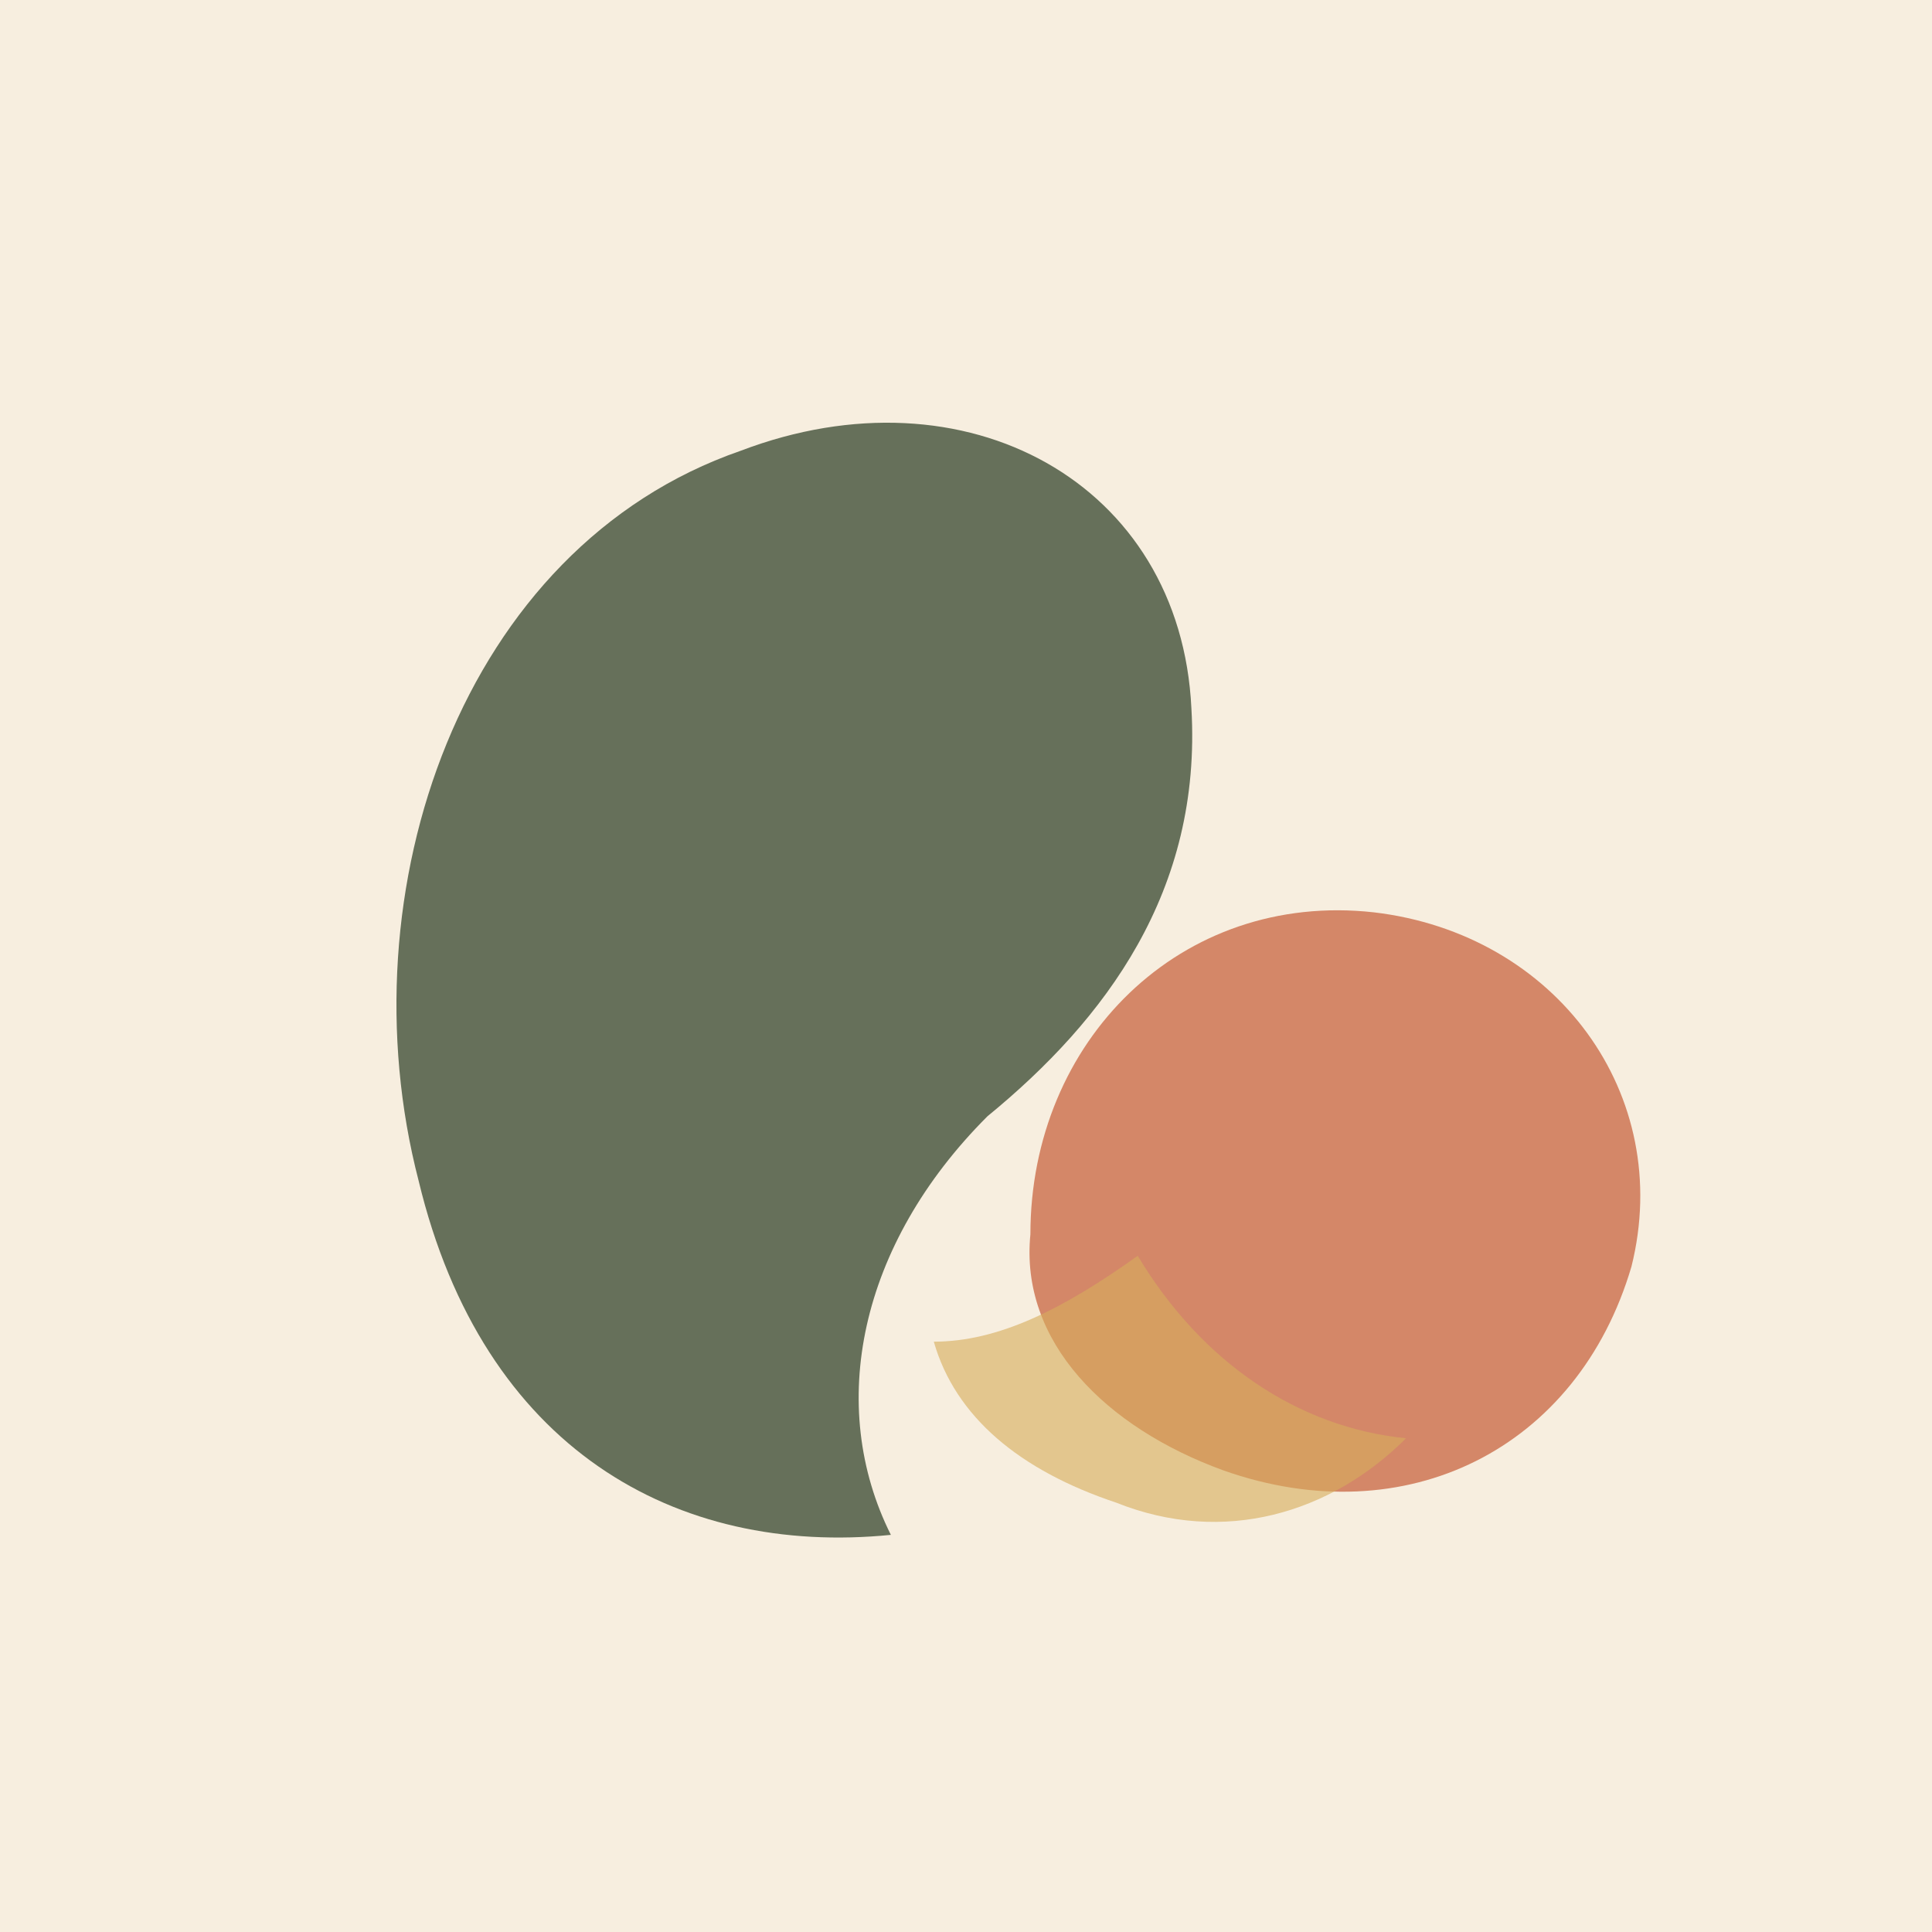
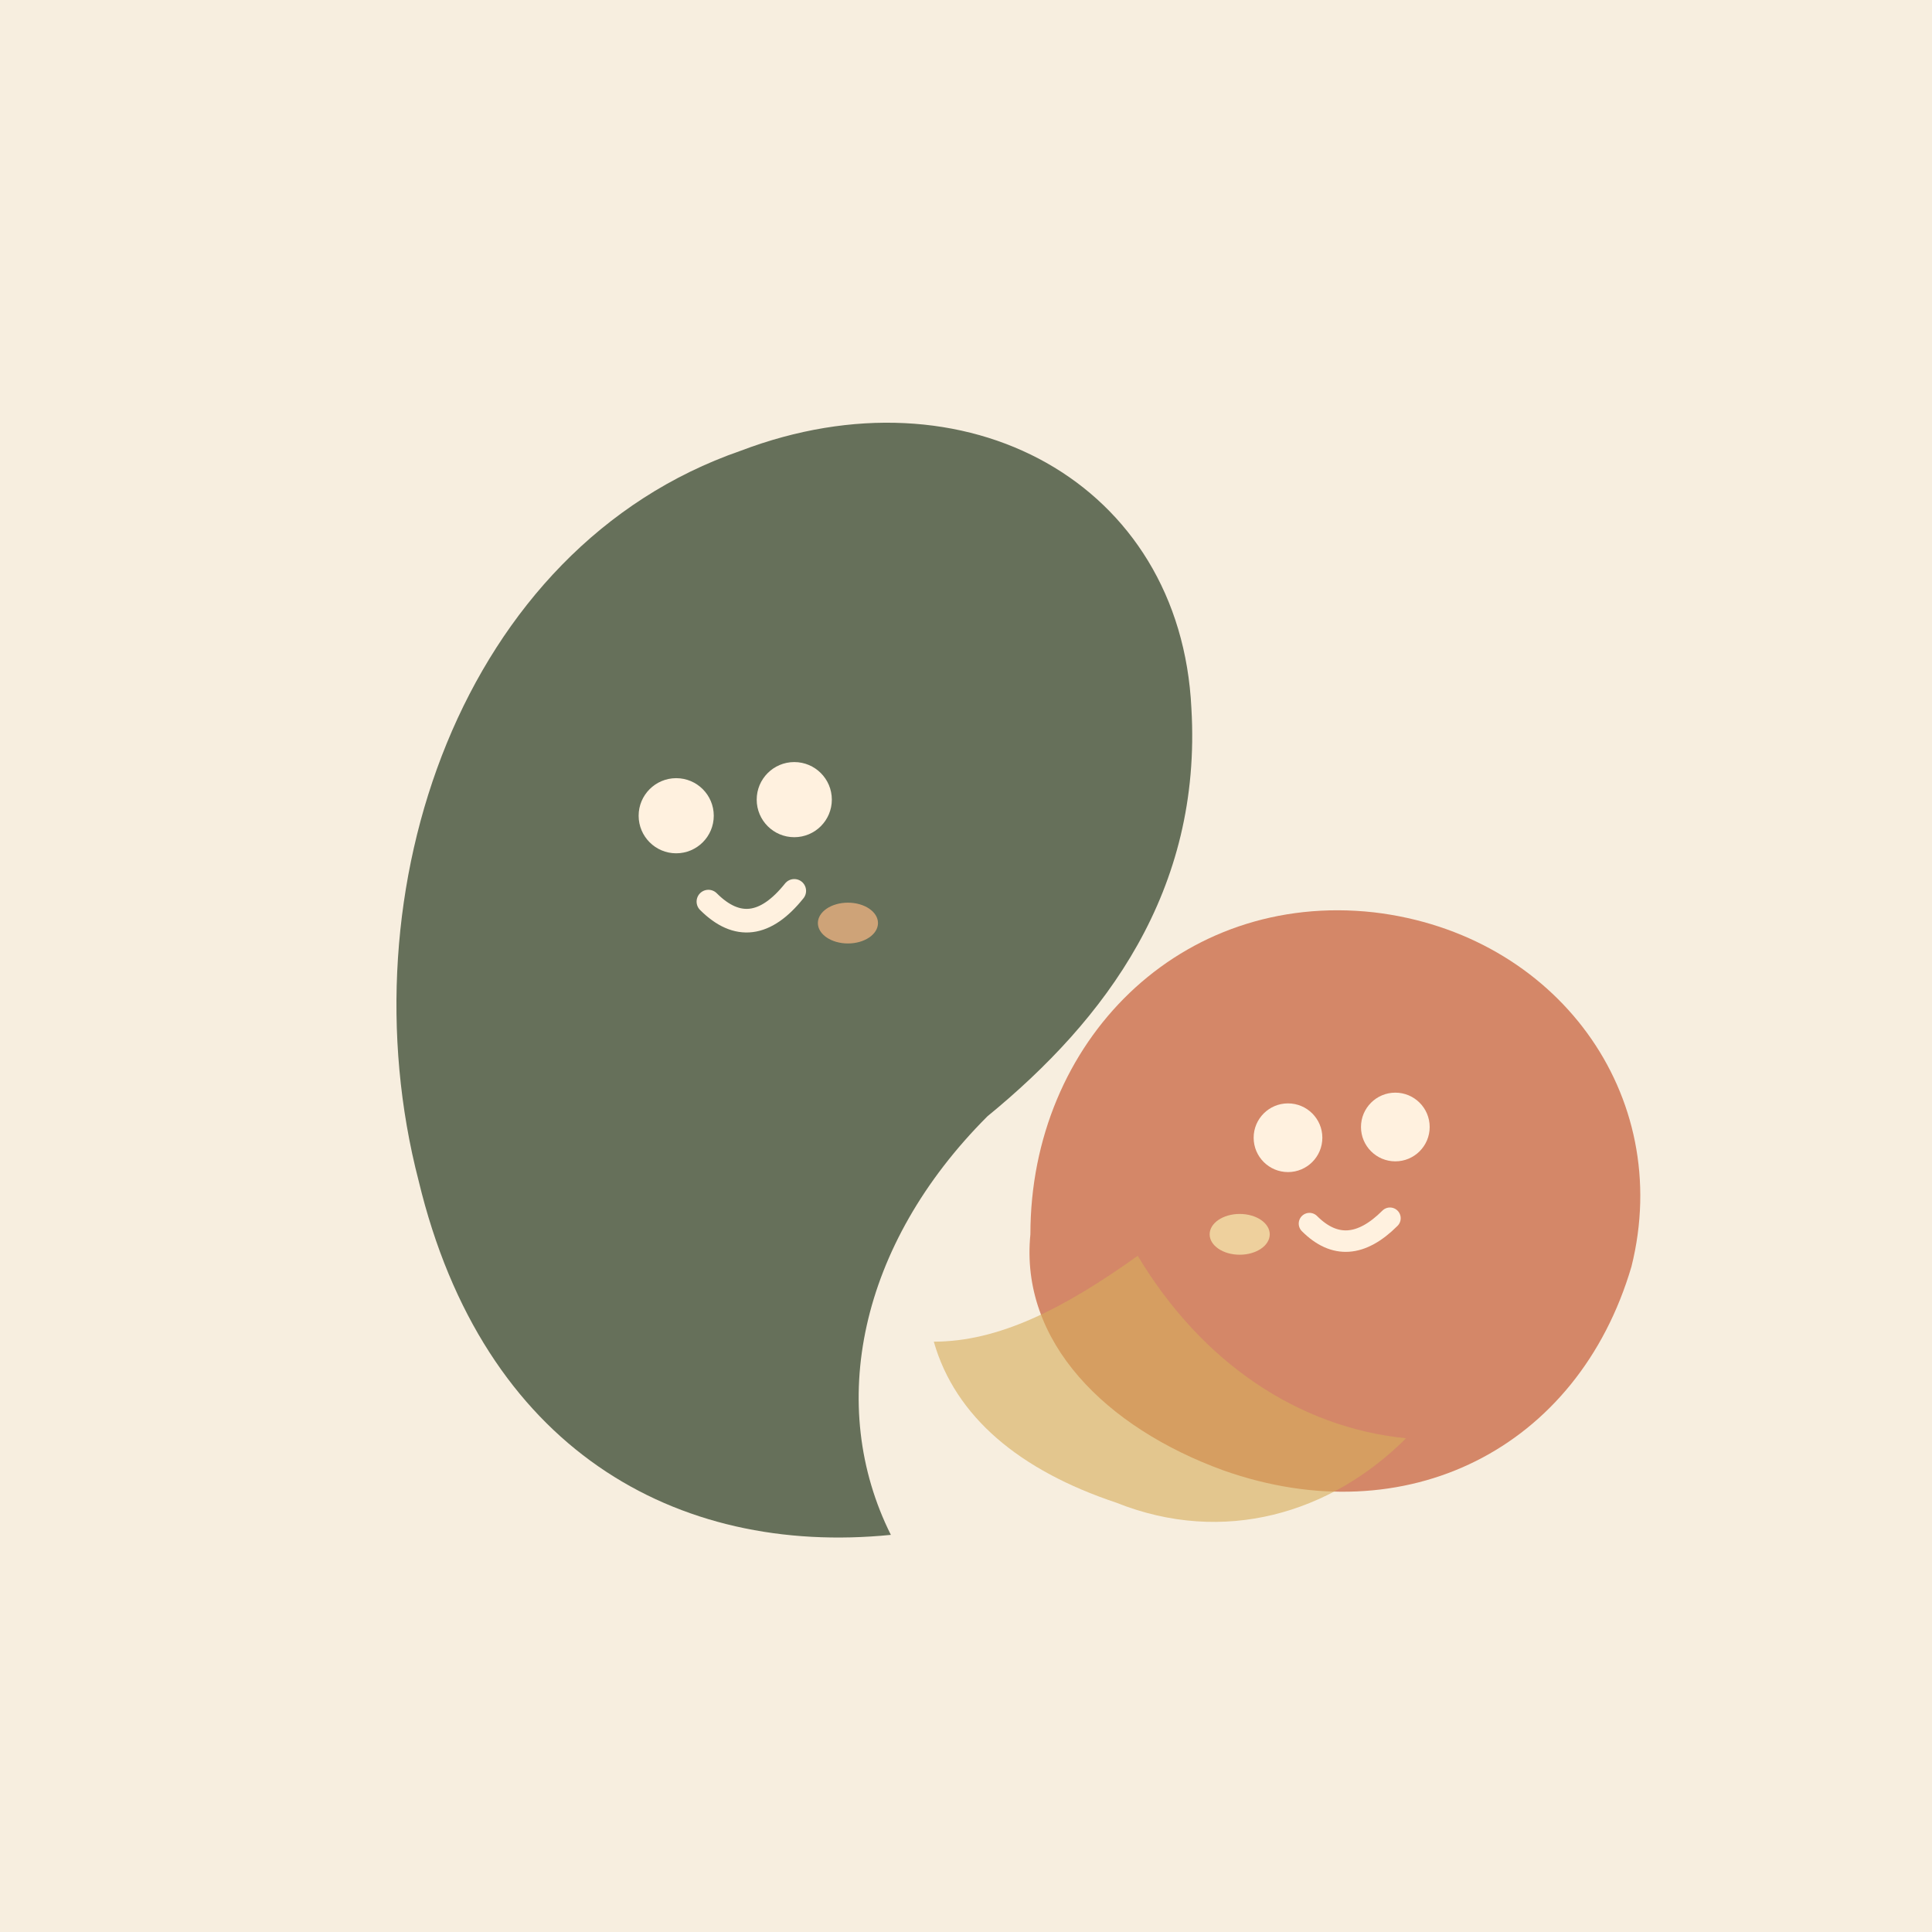
<svg xmlns="http://www.w3.org/2000/svg" viewBox="0 0 180 180" fill="none">
  <rect width="180" height="180" fill="#F7EEDF" />
  <path d="M39 110c-7-27 4-59 30-68 21-8 41 3 42 24 1 17-8 29-19 38-12 12-15 27-9 39-20 2-38-8-44-33Z" fill="#66705A" />
  <path d="M96 115c0-18 14-32 32-30 17 2 28 17 24 33-5 17-21 25-38 19-11-4-19-12-18-22Z" fill="#D48768" />
  <path d="M106 117c6 10 15 16 25 17-7 7-17 10-27 6-9-3-15-8-17-15 6 0 12-3 19-8Z" fill="#D6AD5C" opacity=".62" />
+   <circle cx="63" cy="76" r="3.5" fill="#FFF1DF" />
+   <circle cx="74" cy="74.5" r="3.5" fill="#FFF1DF" />
+   <path d="M66 84q4 4 8-1" stroke="#FFF1DF" stroke-width="2.2" stroke-linecap="round" fill="none" />
+   <ellipse cx="79" cy="86" rx="2.8" ry="1.9" fill="#E8B080" opacity=".8" />
+   <circle cx="120" cy="106" r="3.2" fill="#FFF1DF" />
+   <circle cx="130" cy="105" r="3.2" fill="#FFF1DF" />
+   <path d="M122 114q3.5 3.5 7.5-.5" stroke="#FFF1DF" stroke-width="2" stroke-linecap="round" fill="none" />
+   <ellipse cx="115.5" cy="115" rx="2.8" ry="1.9" fill="#F2DBA6" opacity=".86" />
</svg>
